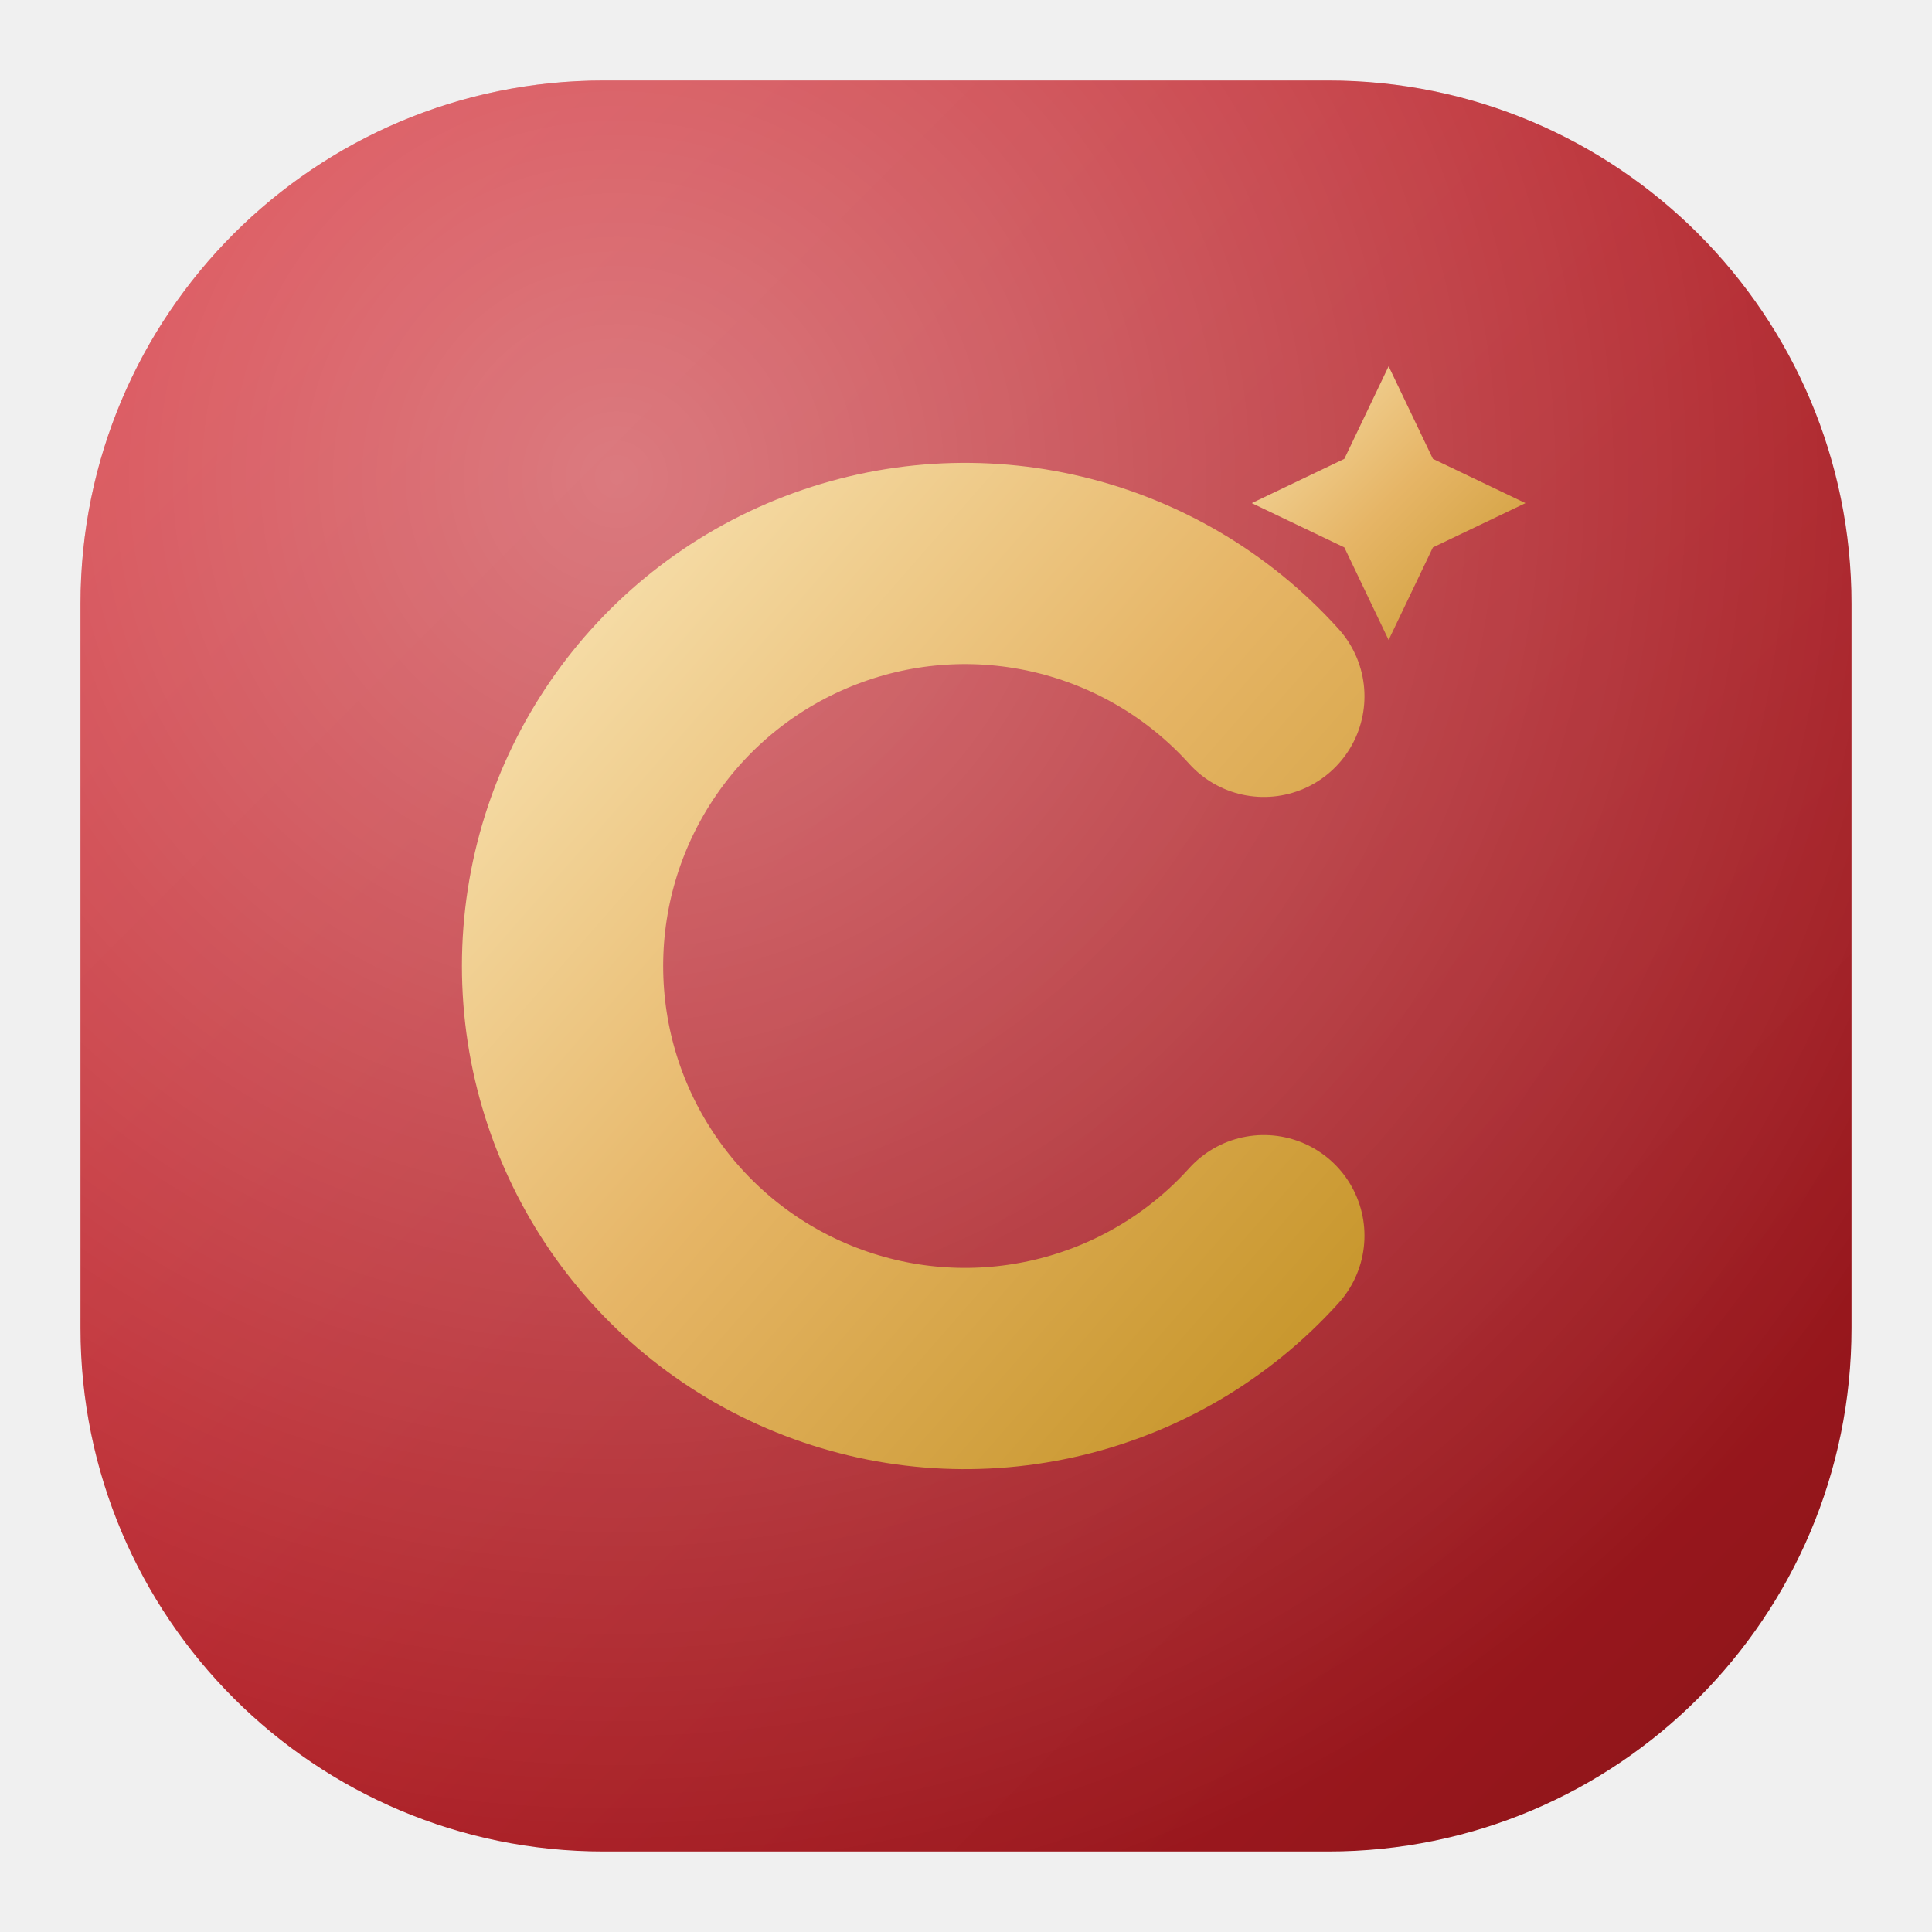
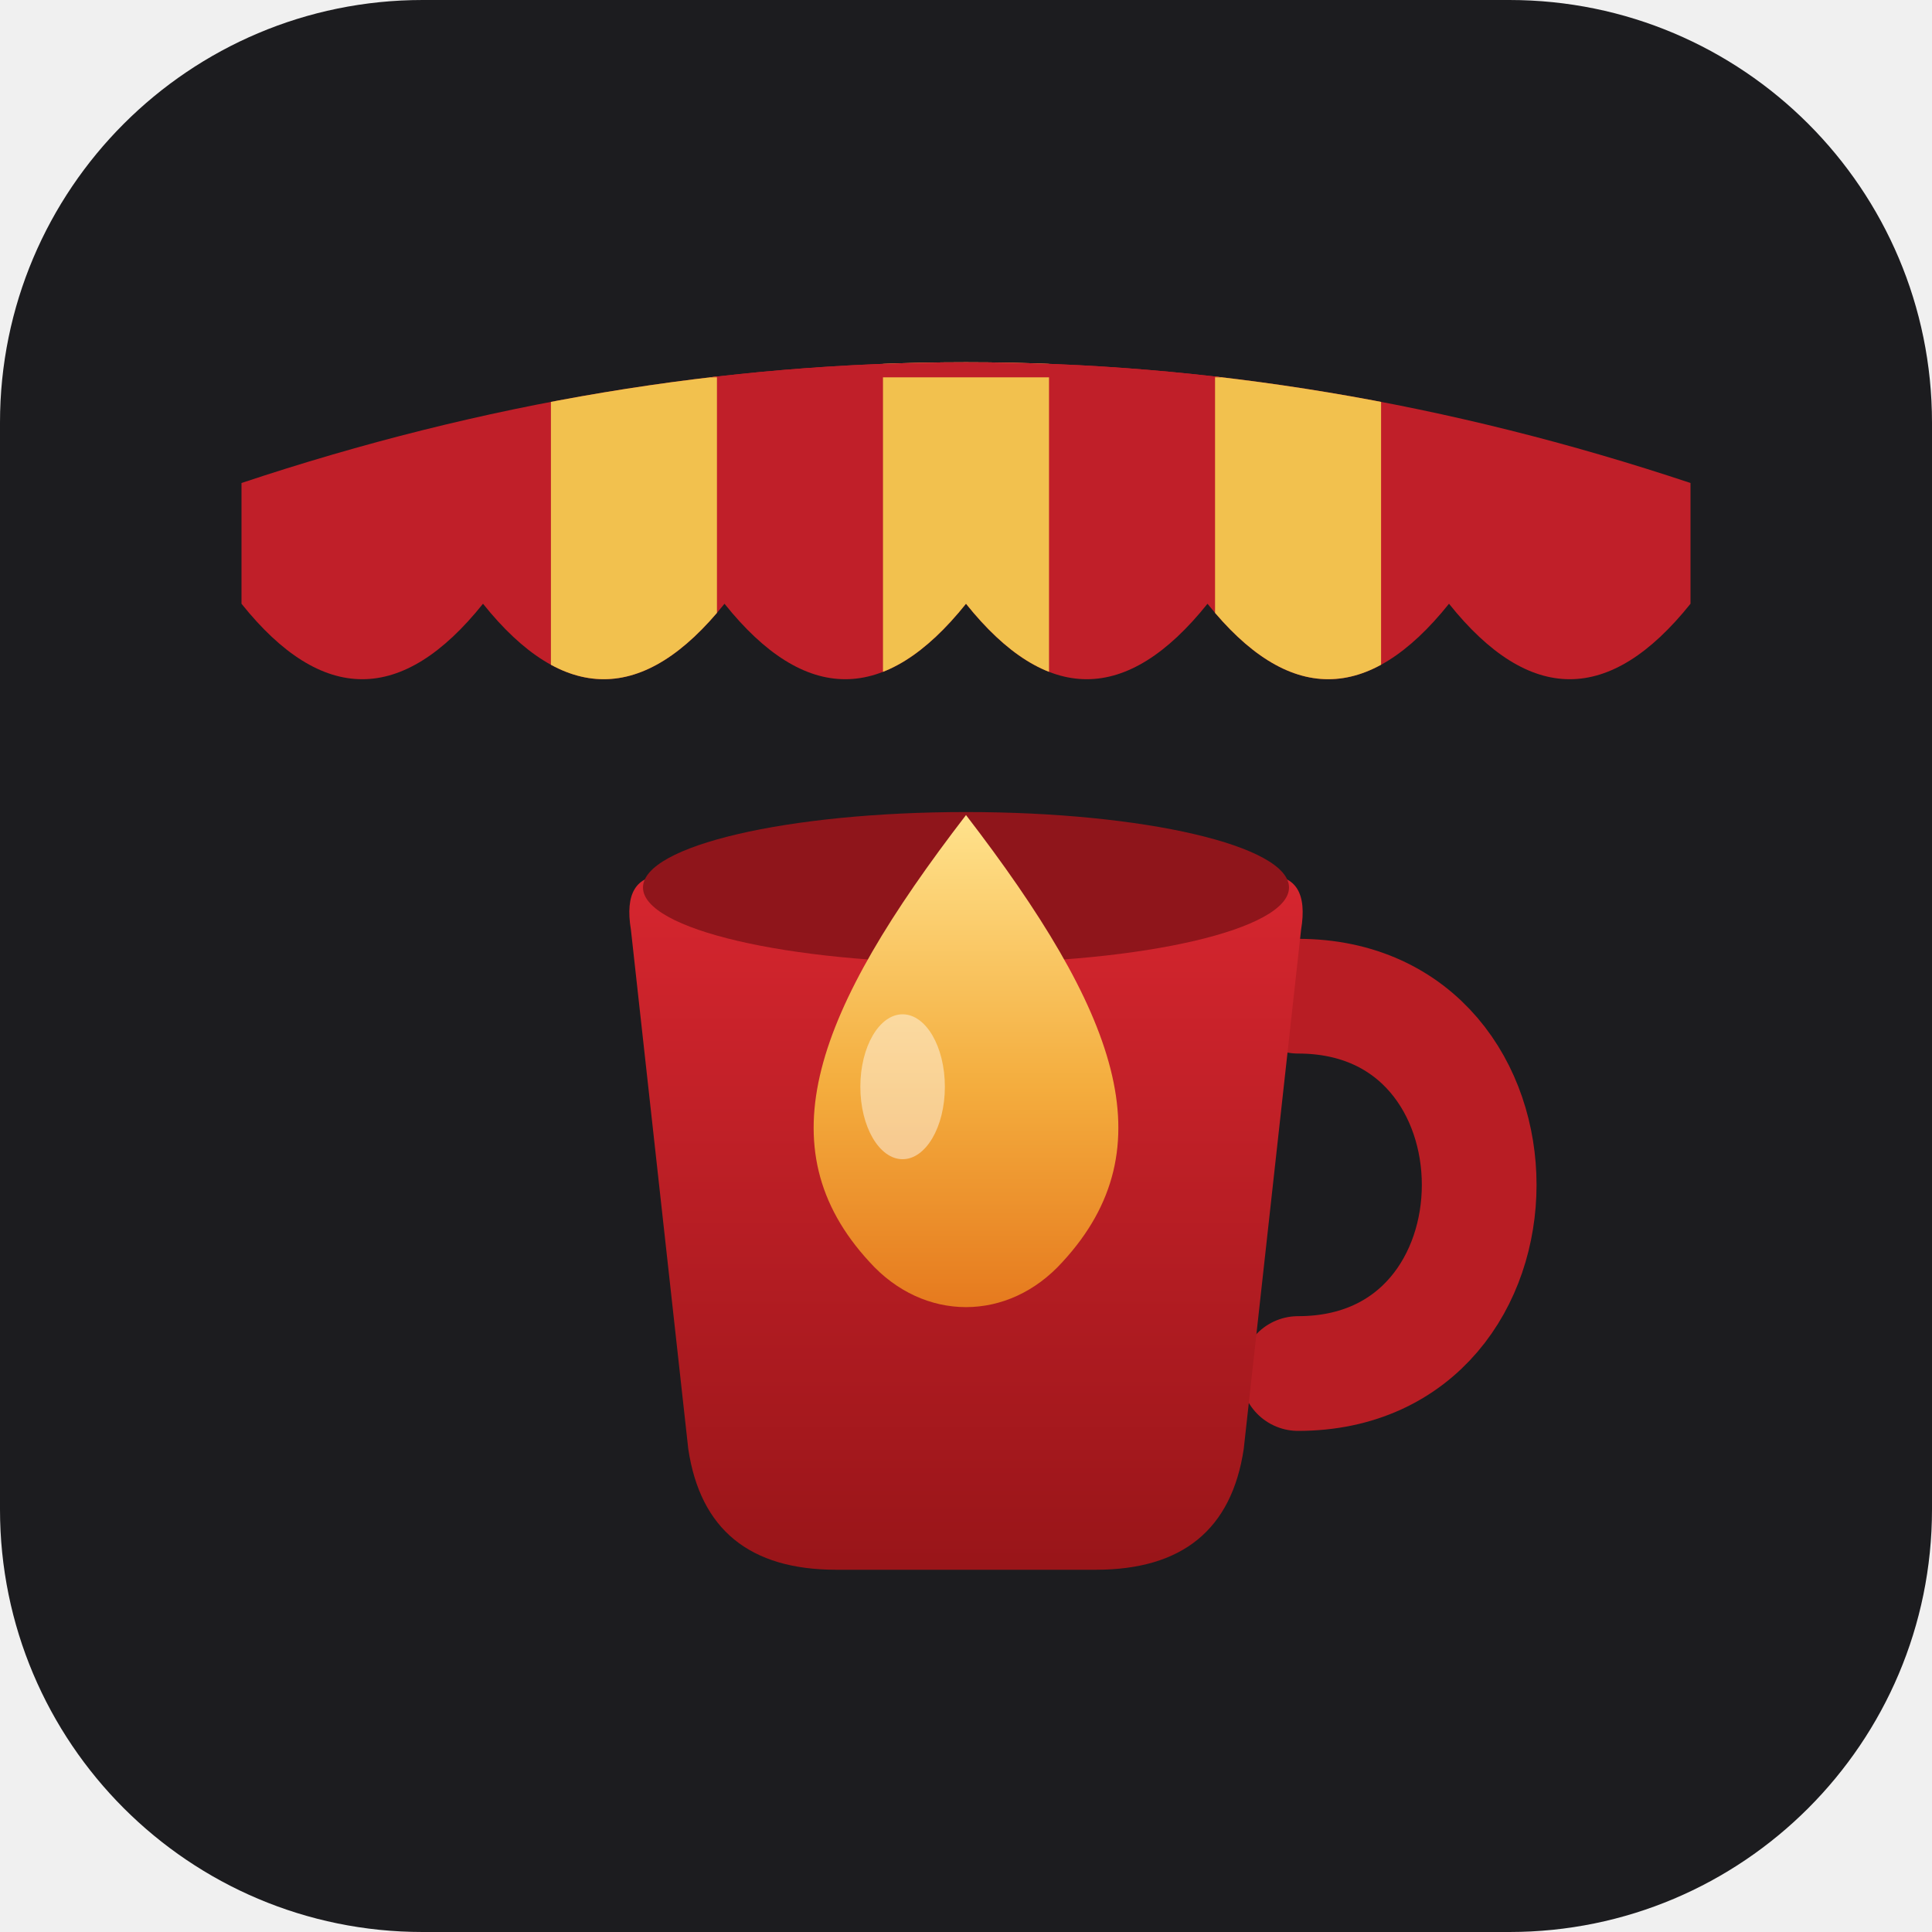
- <svg xmlns="http://www.w3.org/2000/svg" width="48" height="48" viewBox="0 0 48 48">
+ <svg xmlns="http://www.w3.org/2000/svg" width="64" height="64" viewBox="0 0 64 64">
  <defs>
-     <linearGradient id="badge" x1="0" y1="0" x2="1" y2="1">
+     <linearGradient id="cup" x1="0" y1="0" x2="0" y2="1">
      <stop offset="0" stop-color="#d6262f" />
-       <stop offset="1" stop-color="#8c1419" />
+       <stop offset="1" stop-color="#991519" />
    </linearGradient>
-     <linearGradient id="gold" x1="0" y1="0" x2="1" y2="1">
-       <stop offset="0" stop-color="#f7e0ad" />
-       <stop offset="0.5" stop-color="#e6b566" />
-       <stop offset="1" stop-color="#c9982f" />
+     <linearGradient id="drop" x1="0" y1="0" x2="0" y2="1">
+       <stop offset="0" stop-color="#ffe28c" />
+       <stop offset="0.55" stop-color="#f4ad3e" />
+       <stop offset="1" stop-color="#e67a1e" />
    </linearGradient>
-     <radialGradient id="shine" cx="0.3" cy="0.22" r="0.85">
-       <stop offset="0" stop-color="#ffffff" stop-opacity="0.4" />
-       <stop offset="1" stop-color="#ffffff" stop-opacity="0" />
-     </radialGradient>
+     <clipPath id="awn">
+       <path d="M8 16 Q32 8 56 16 L56 20 q-4 5 -8 0 q-4 5 -8 0 q-4 5 -8 0 q-4 5 -8 0 q-4 5 -8 0 q-4 5 -8 0 L8 16 Z" />
+     </clipPath>
  </defs>
-   <rect x="2" y="2" width="44" height="44" rx="13" fill="url(#badge)" />
-   <rect x="2" y="2" width="44" height="44" rx="13" fill="url(#shine)" />
-   <path d="M31.4 30.7 A10 10 0 1 1 31.4 17.3" fill="none" stroke="url(#gold)" stroke-width="5" stroke-linecap="round" />
-   <path d="M34.5 9.1 L35.6 11.4 L37.9 12.5 L35.6 13.6 L34.5 15.9 L33.4 13.6 L31.1 12.5 L33.4 11.4 Z" fill="url(#gold)" />
+   <rect width="64" height="64" rx="14" fill="#1c1c1f" />
+   <g clip-path="url(#awn)">
+     <rect x="6" y="7" width="52" height="22" fill="#c01f29" />
+     <rect x="18.25" y="7" width="5.5" height="22" fill="#f2c14e" />
+     <rect x="29.25" y="7" width="5.5" height="22" fill="#f2c14e" />
+     <rect x="40.25" y="7" width="5.5" height="22" fill="#f2c14e" />
+     <rect x="6" y="7" width="52" height="5.5" fill="#c01f29" />
+   </g>
+   <path d="M43 33 C51 33 51 45.5 43 45.5" fill="none" stroke="#b81d24" stroke-width="3.8" stroke-linecap="round" />
+   <path d="M22 29 L42 29 Q43.4 29 43.1 30.8 L41.2 48 Q40.6 52 36.3 52 L27.7 52 Q23.4 52 22.8 48 L20.9 30.8 Q20.6 29 22 29 Z" fill="url(#cup)" />
+   <ellipse cx="32" cy="29.4" rx="10.7" ry="2.5" fill="#8f151b" />
+   <path d="M32 27 C37 33.5 38.7 38 35.2 41.8 C33.4 43.8 30.6 43.8 28.8 41.8 C25.3 38 27 33.5 32 27 Z" fill="url(#drop)" />
+   <ellipse cx="29.9" cy="36" rx="1.4" ry="2.4" fill="#ffffff" fill-opacity="0.45" />
</svg>
